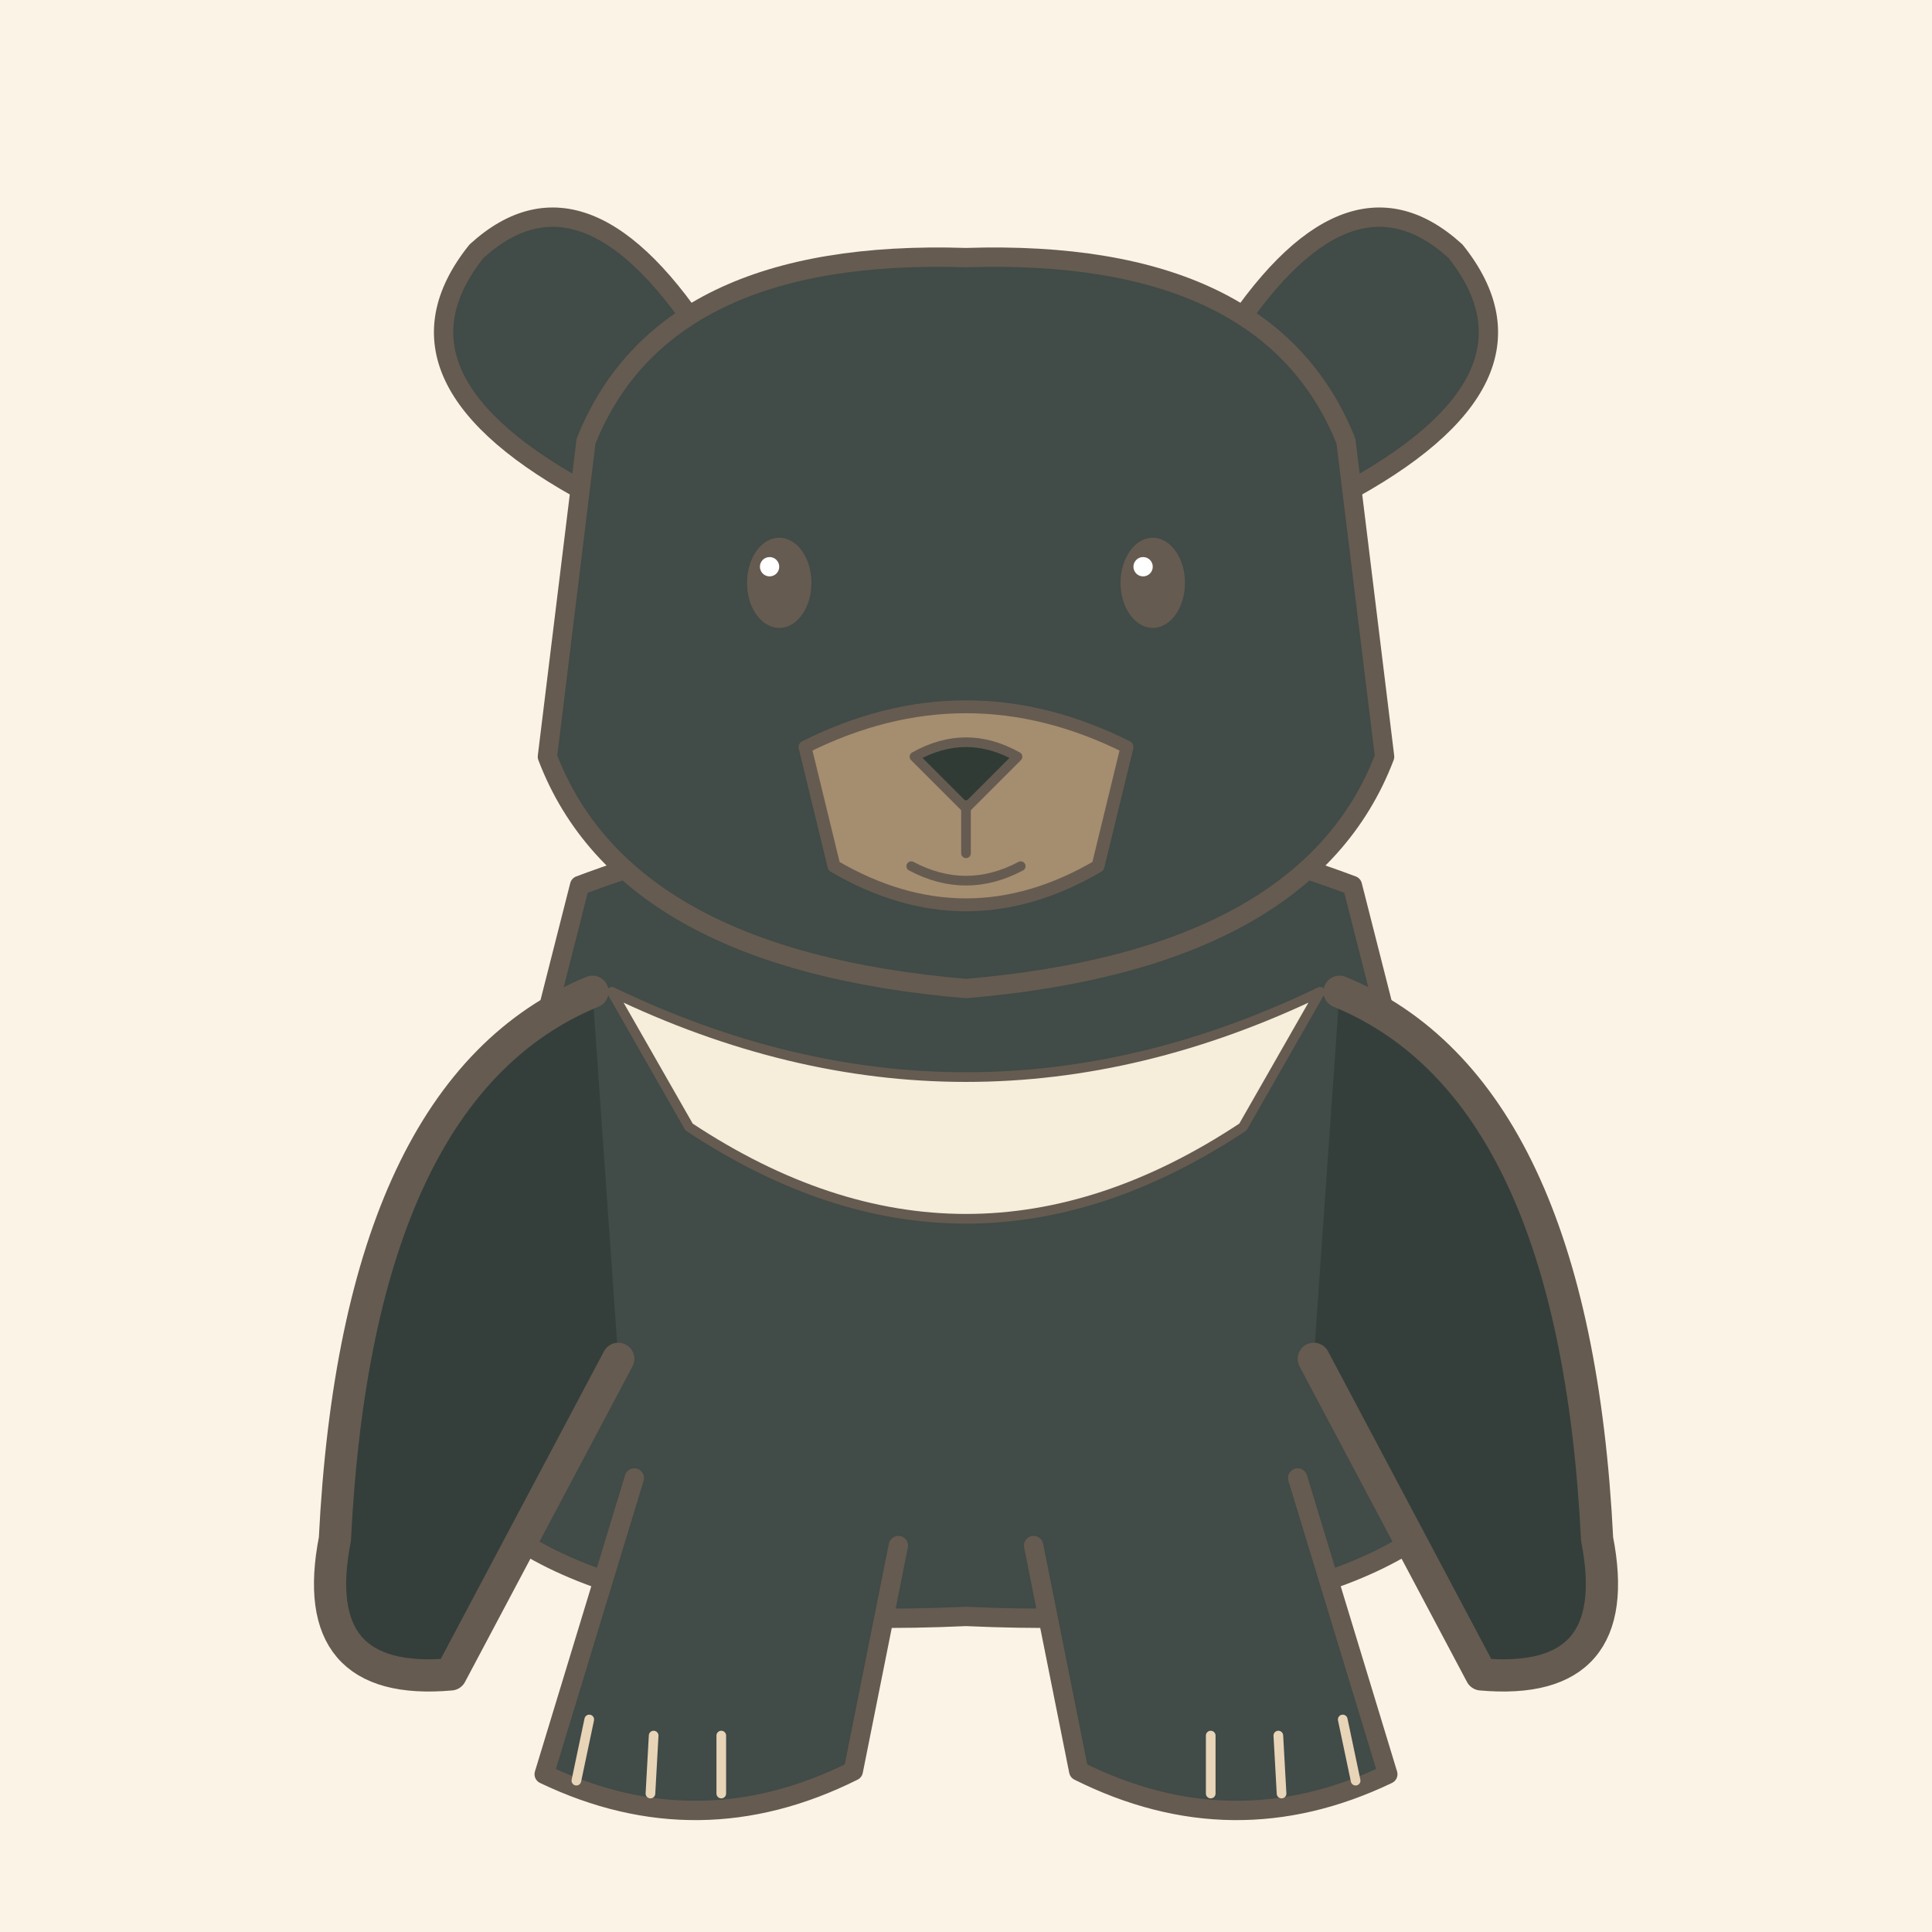
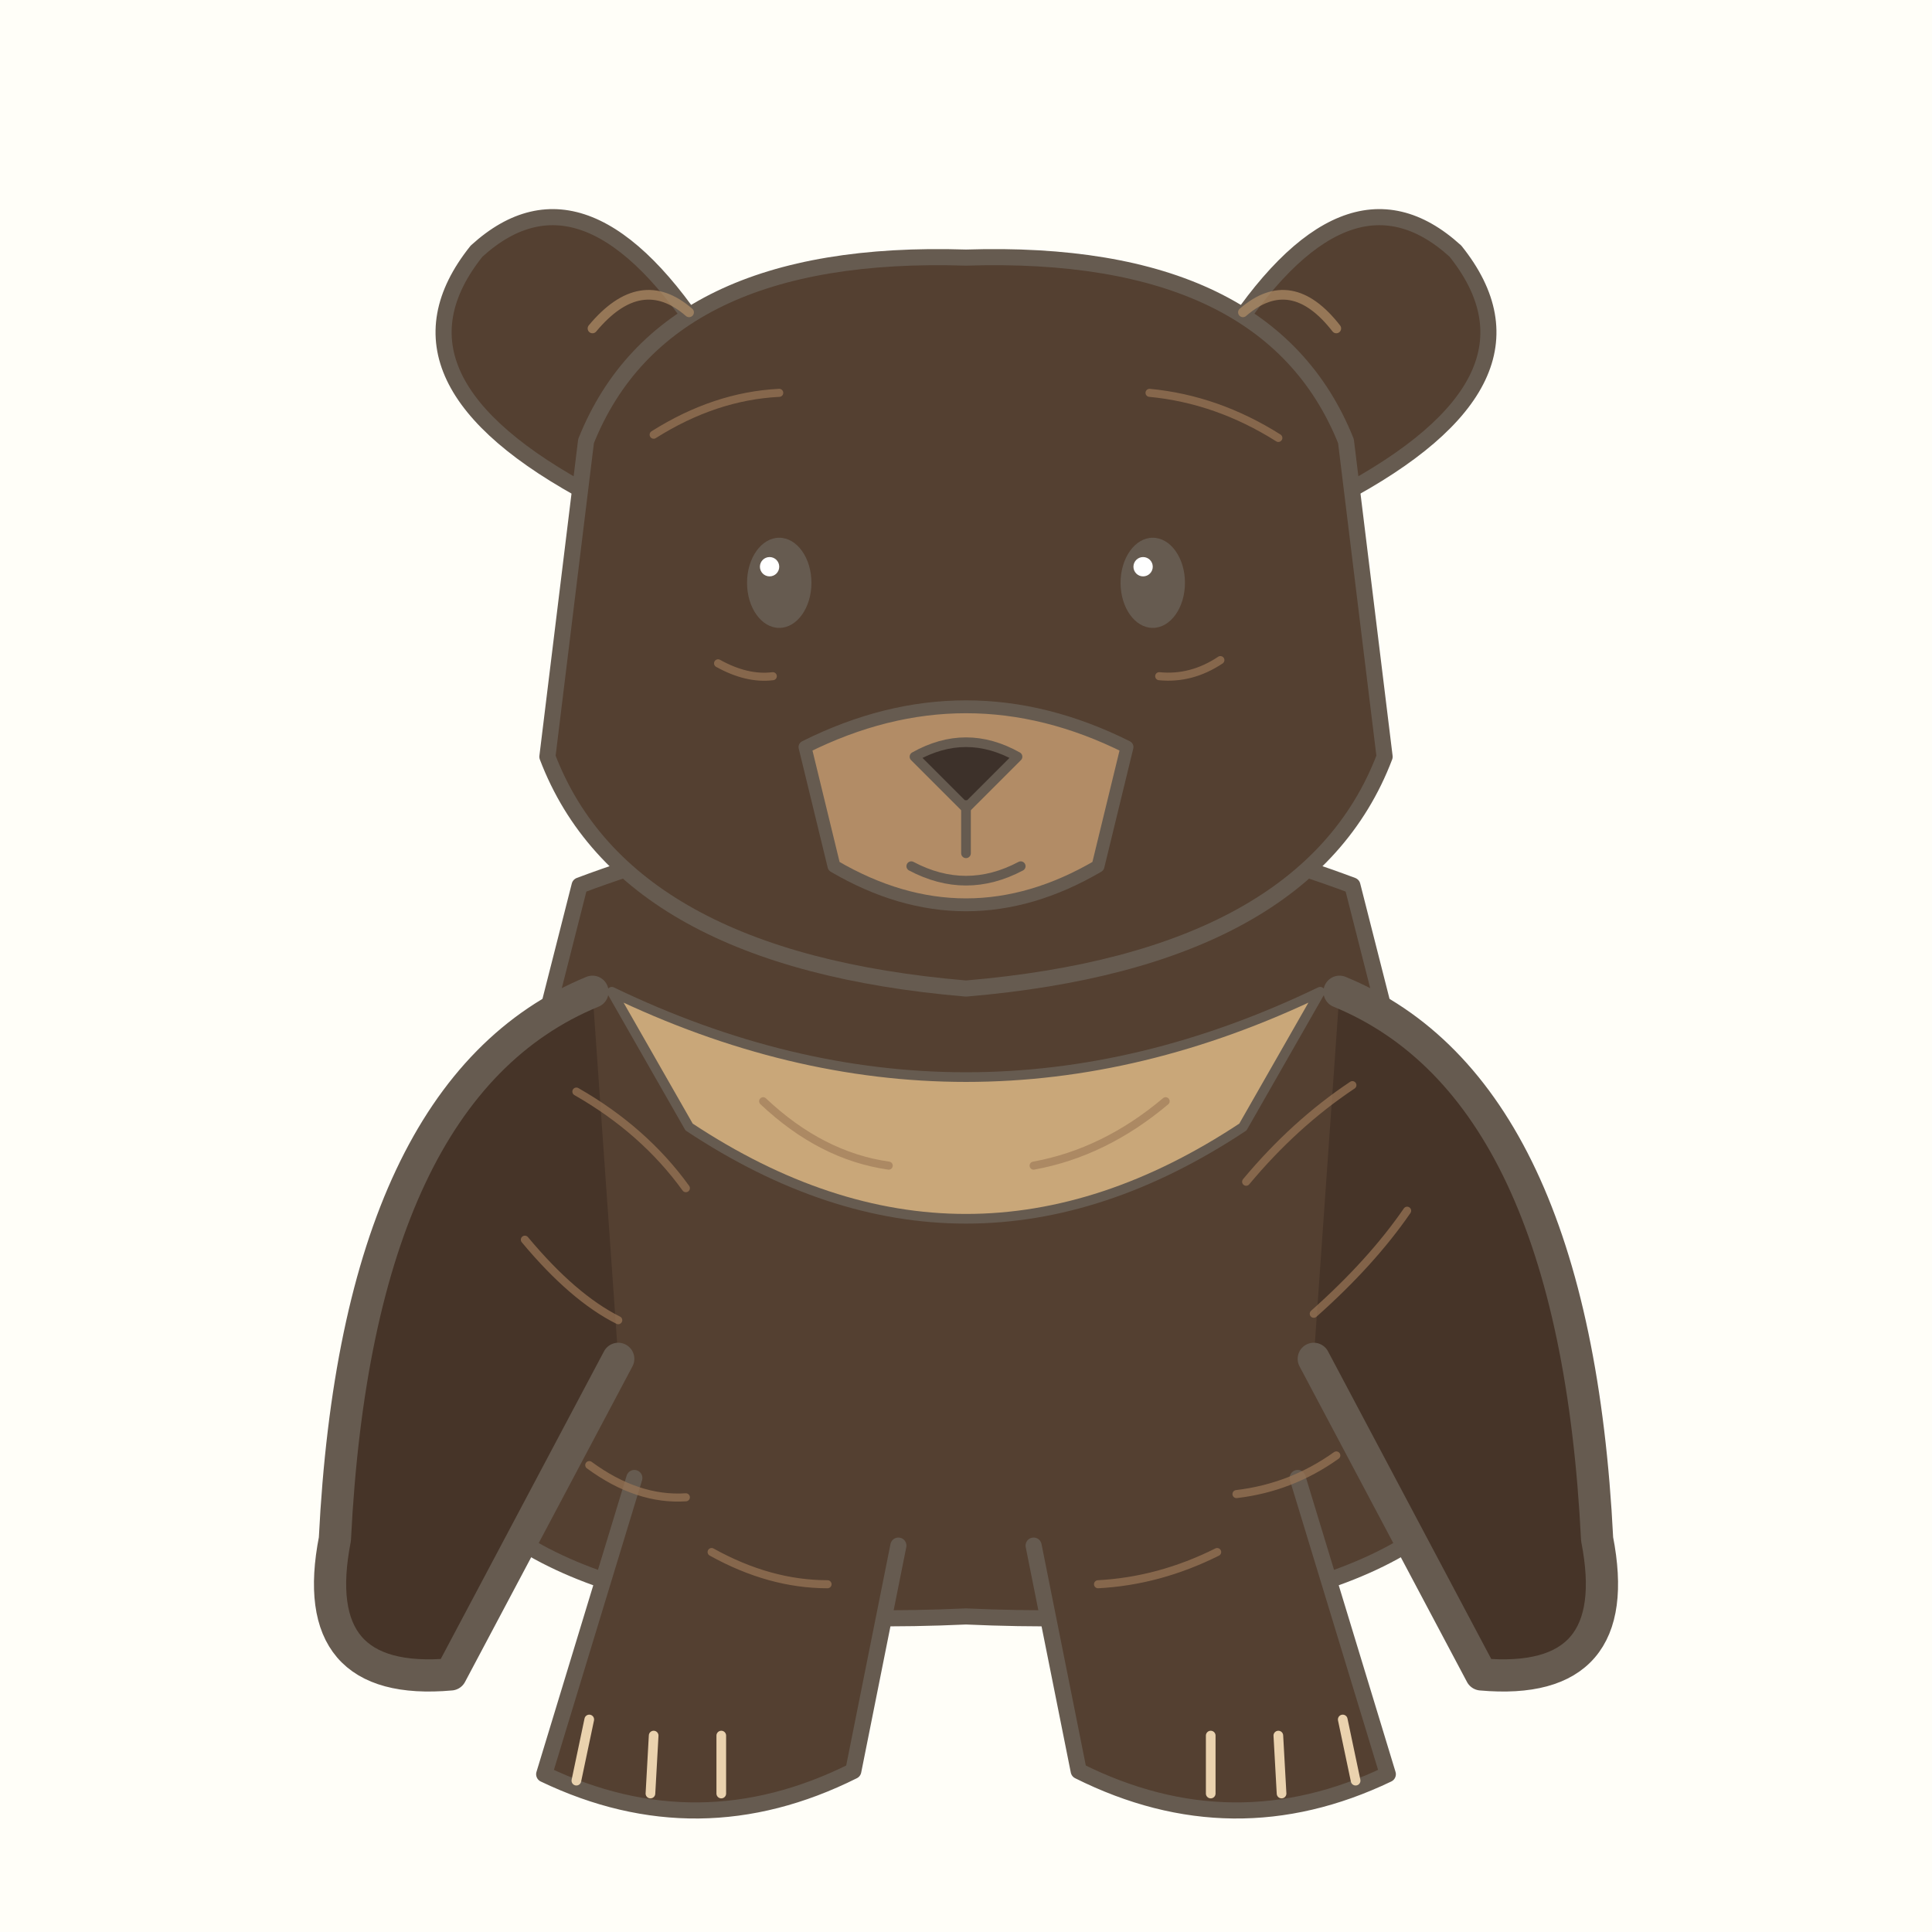
<svg xmlns="http://www.w3.org/2000/svg" width="600" height="600" viewBox="0 0 600 600" data-full-animal="bear" data-illustration="complete">
-   <rect width="600" height="600" fill="#fbf4e6" />
-   <path d="M180 275Q300 230 420 275L465 452Q432 508 300 502Q168 508 135 452Z" fill="#414b48" stroke="#665b50" stroke-width="6" stroke-linecap="round" stroke-linejoin="round" />
-   <path d="M184 308Q111 338 104 478Q95 524 140 520L192 422M416 308Q489 338 496 478Q505 524 460 520L408 422" fill="#343f3c" stroke="#665b50" stroke-width="10" stroke-linecap="round" stroke-linejoin="round" />
-   <path d="M197 459L169 551Q217 574 265 550L279 480M403 459L431 551Q383 574 335 550L321 480" fill="#414b48" stroke="#665b50" stroke-width="6" stroke-linecap="round" stroke-linejoin="round" />
-   <path d="M184 154Q116 118 148 78Q182 47 220 107M416 154Q484 118 452 78Q418 47 380 107" fill="#414b48" stroke="#665b50" stroke-width="6" stroke-linecap="round" stroke-linejoin="round" />
-   <path d="M182 137Q206 77 300 80Q394 77 418 137L430 235Q406 298 300 307Q194 298 170 235Z" fill="#414b48" stroke="#665b50" stroke-width="6" stroke-linecap="round" stroke-linejoin="round" />
+   <rect width="600" height="600" fill="#fffef8" />
+   <path d="M180 275Q300 230 420 275L465 452Q432 508 300 502Q168 508 135 452Z" fill="#544031" stroke="#665b50" stroke-width="5" stroke-linecap="round" stroke-linejoin="round" />
+   <path d="M184 308Q111 338 104 478Q95 524 140 520L192 422M416 308Q489 338 496 478Q505 524 460 520L408 422" fill="#463428" stroke="#665b50" stroke-width="10" stroke-linecap="round" stroke-linejoin="round" />
+   <path d="M197 459L169 551Q217 574 265 550L279 480M403 459L431 551Q383 574 335 550L321 480" fill="#544031" stroke="#665b50" stroke-width="5" stroke-linecap="round" stroke-linejoin="round" />
+   <path d="M184 154Q116 118 148 78Q182 47 220 107M416 154Q484 118 452 78Q418 47 380 107" fill="#544031" stroke="#665b50" stroke-width="5" stroke-linecap="round" stroke-linejoin="round" />
+   <path d="M182 137Q206 77 300 80Q394 77 418 137L430 235Q406 298 300 307Q194 298 170 235Z" fill="#544031" stroke="#665b50" stroke-width="5" stroke-linecap="round" stroke-linejoin="round" />
  <ellipse cx="242" cy="181" rx="10" ry="14" fill="#665b50" />
  <circle cx="239" cy="176" r="3" fill="white" />
  <ellipse cx="358" cy="181" rx="10" ry="14" fill="#665b50" />
  <circle cx="355" cy="176" r="3" fill="white" />
-   <path d="M250 232Q300 207 350 232L341 269Q300 293 259 269Z" fill="#a58d70" stroke="#665b50" stroke-width="4" stroke-linecap="round" stroke-linejoin="round" />
-   <path d="M284 235Q300 226 316 235L300 251Z" fill="#303b36" stroke="#665b50" stroke-width="3" stroke-linecap="round" stroke-linejoin="round" />
+   <path d="M250 232Q300 207 350 232L341 269Q300 293 259 269Z" fill="#b28c66" stroke="#665b50" stroke-width="4" stroke-linecap="round" stroke-linejoin="round" />
+   <path d="M284 235Q300 226 316 235L300 251Z" fill="#3d312a" stroke="#665b50" stroke-width="3" stroke-linecap="round" stroke-linejoin="round" />
  <path d="M300 250V265M283 269Q300 278 317 269" fill="none" stroke="#665b50" stroke-width="3" stroke-linecap="round" stroke-linejoin="round" />
-   <path d="M183 534l-4 19M203 539l-1 18M224 539v18M376 539v18M397 539l1 18M417 534l4 19" fill="none" stroke="#e8d4b7" stroke-width="3" stroke-linecap="round" stroke-linejoin="round" />
-   <path d="M190 308Q300 361 410 308L386 350Q300 407 214 350Z" fill="#f6edda" stroke="#665b50" stroke-width="3" stroke-linecap="round" stroke-linejoin="round" />
+   <path d="M183 534l-4 19M203 539l-1 18M224 539v18M376 539v18M397 539l1 18M417 534l4 19" fill="none" stroke="#ead2ae" stroke-width="3" stroke-linecap="round" stroke-linejoin="round" />
+   <path d="M190 308Q300 361 410 308L386 350Q300 407 214 350Z" fill="#c9a779" stroke="#665b50" stroke-width="3" stroke-linecap="round" stroke-linejoin="round" />
+   <path d="M237 342q18 17 39 20M321 362q22-4 41-20" fill="none" stroke="#9d7957" stroke-width="2.5" stroke-linecap="round" opacity=".65" />
+   <g fill="none" stroke="#9a7656" stroke-width="2.5" stroke-linecap="round" opacity=".72">
+     <path d="M179 339q21 12 34 30M163 385q15 18 29 25M387 367q15-18 33-30M408 408q18-16 29-32M183 455q15 11 30 10M384 464q17-2 31-12M221 482q18 10 36 10M341 492q19-1 37-10M203 135q19-12 39-13M357 122q21 2 40 14M223 206q9 5 17 4M360 210q10 1 19-5" />
+   </g>
+   <path d="M184 102q15-18 30-5M386 97q15-13 29 5" fill="none" stroke="#b28e67" stroke-width="3" stroke-linecap="round" opacity=".7" />
</svg>
